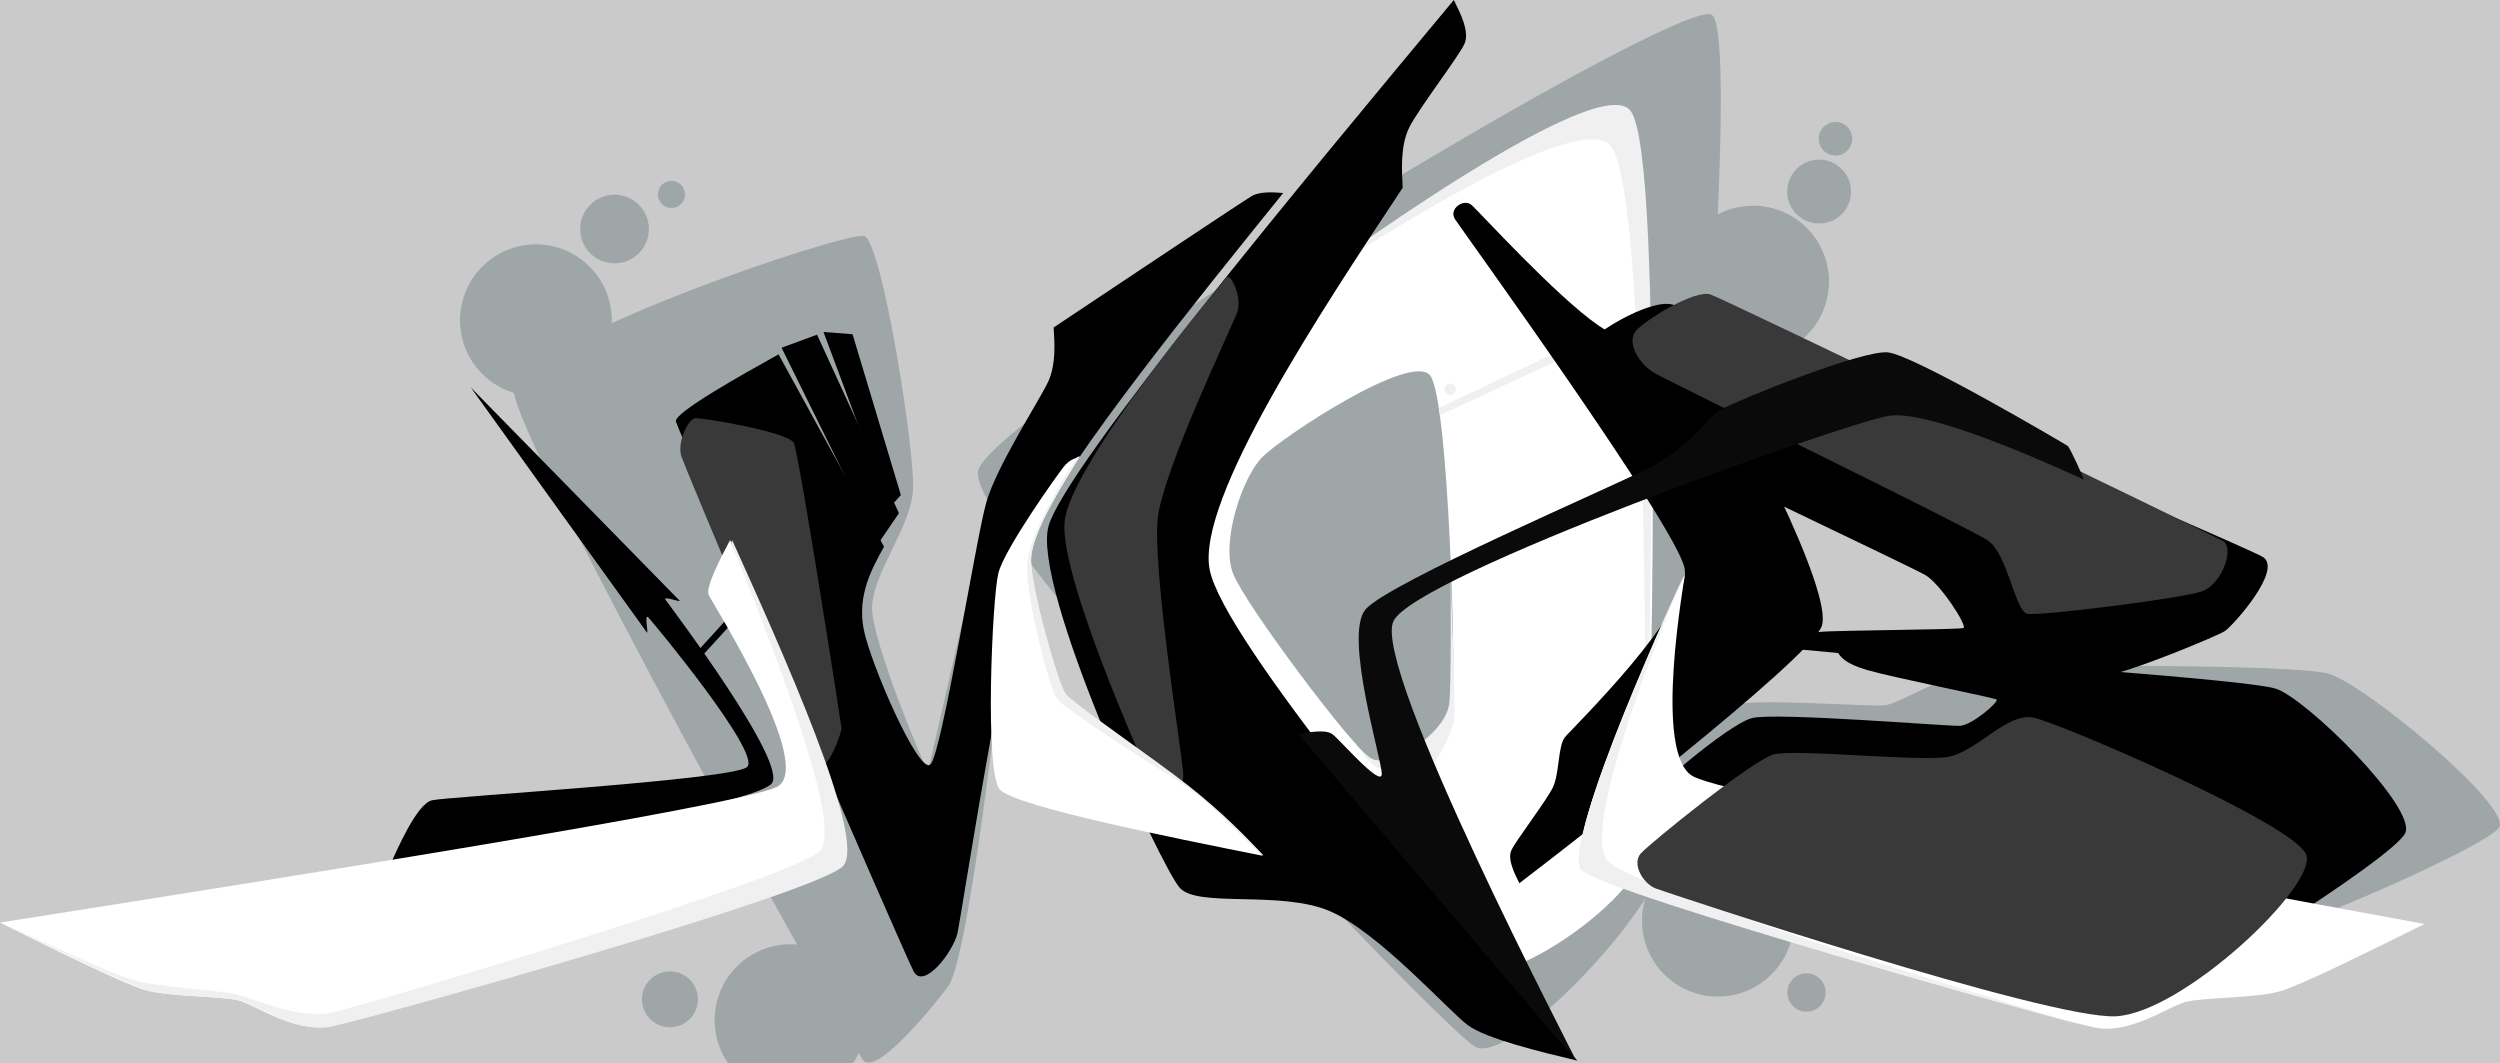
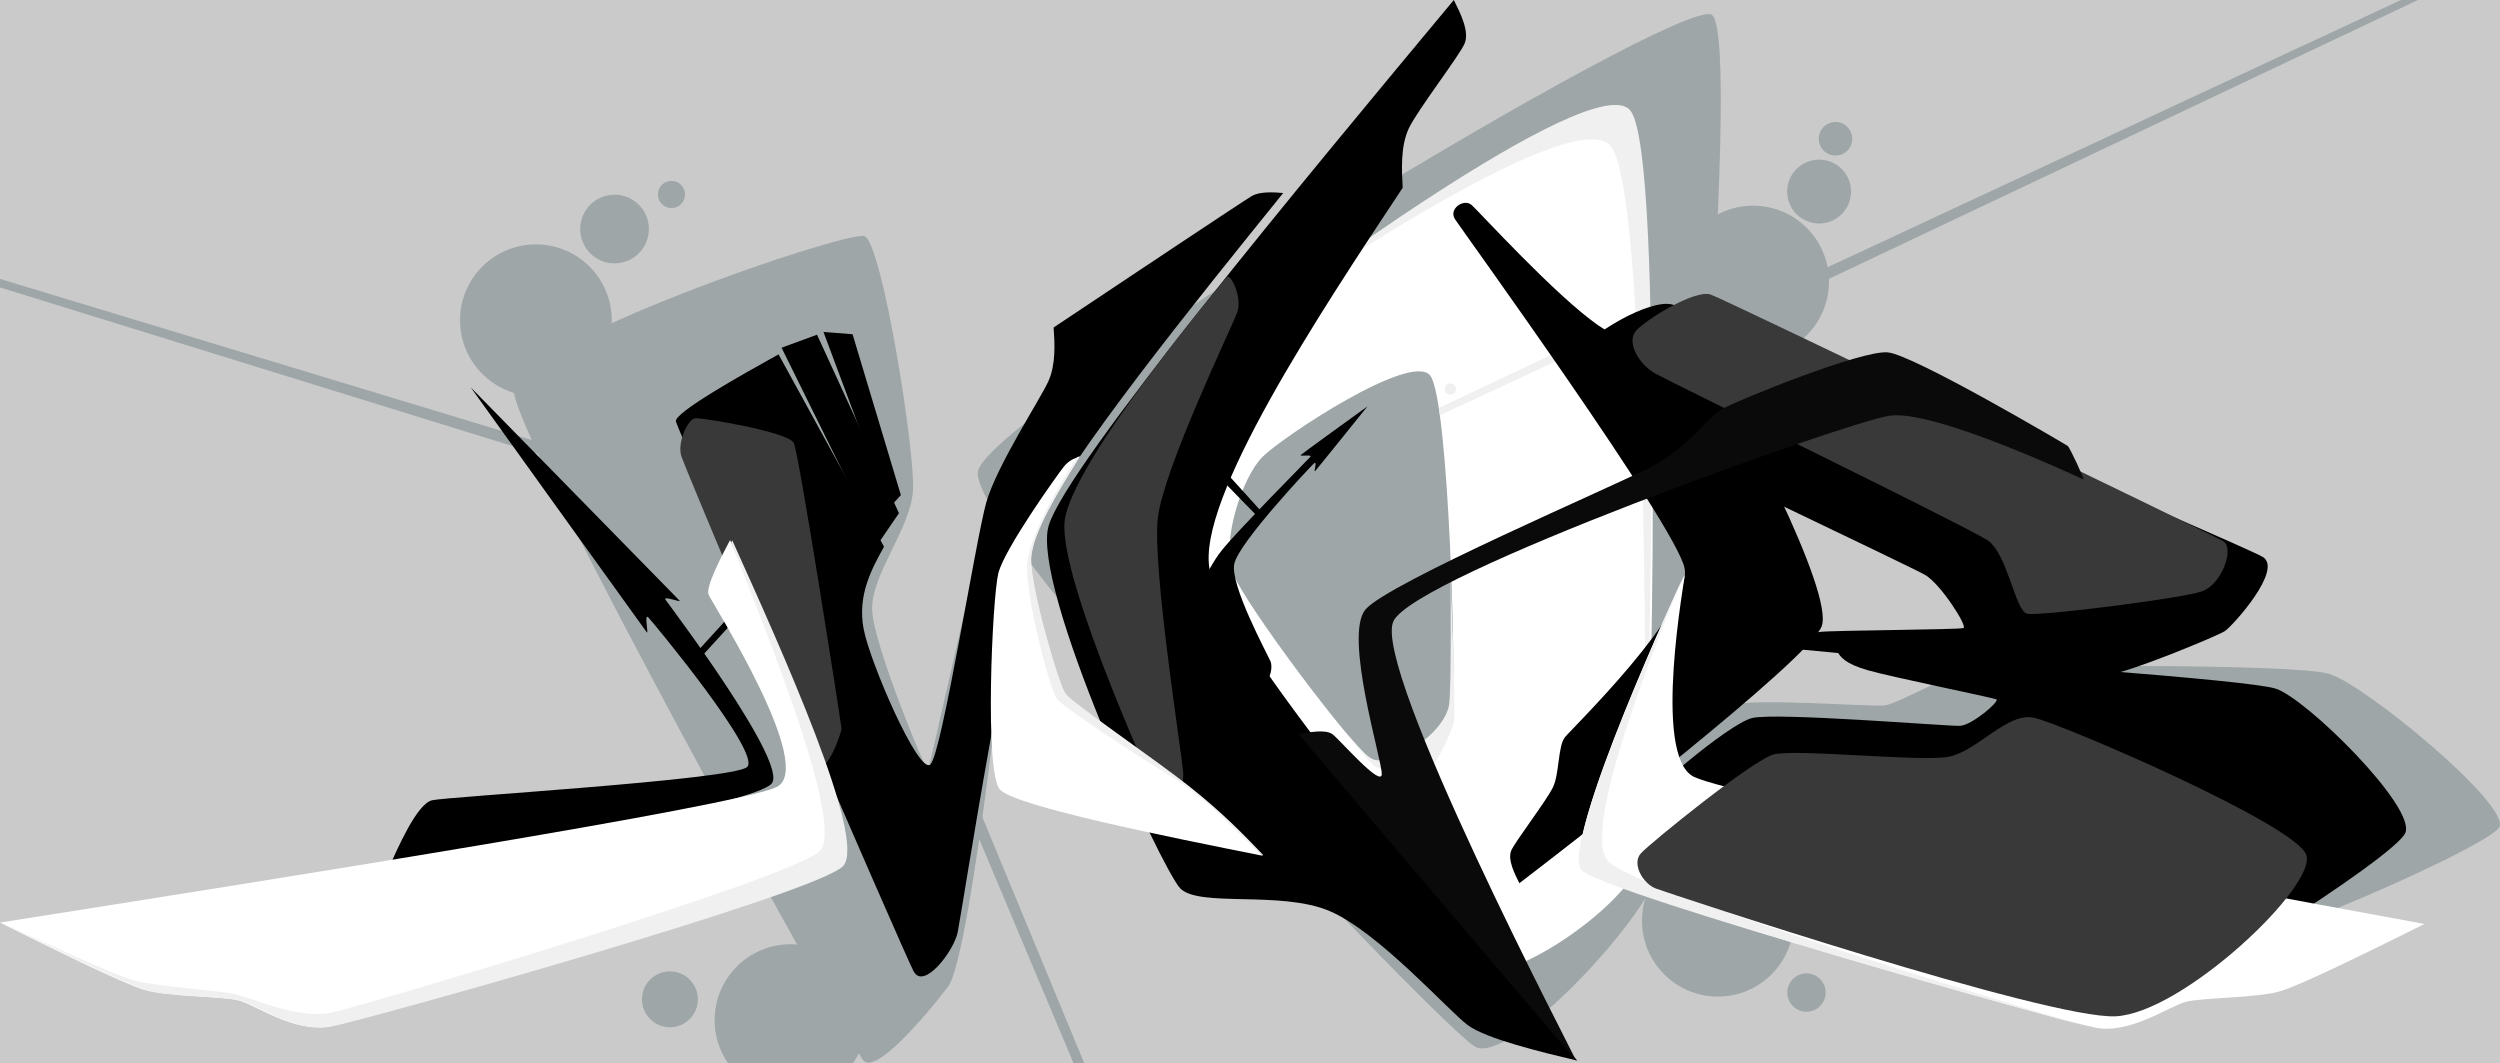
<svg xmlns="http://www.w3.org/2000/svg" width="1098.028" height="466.738" viewBox="0 0 290.52 123.491" version="1.1" id="svg1">
  <defs id="defs1">
    </defs>
  <g id="layer8" style="display:inline" transform="translate(-46.05112,-4.0053)" type="layer">
    <rect style="display:inline;fill:#cacaca;fill-opacity:1;stroke-width:0.383" id="rect58230" width="306.277" height="138.628" x="37.245" y="-3.214" />
  </g>
  <g id="U1_block" type="layer" transform="translate(-46.05112,-4.0053)" style="display:inline">
    <path style="font-variation-settings:normal;opacity:1;vector-effect:none;fill:#9ea6a8;fill-opacity:1;stroke:none;stroke-width:0.265px;stroke-linecap:butt;stroke-linejoin:miter;stroke-miterlimit:4;stroke-dasharray:none;stroke-dashoffset:0;stroke-opacity:1;-inkscape-stroke:none;stop-color:#000000;stop-opacity:1" d="m 149.898,126.861 c -1.379,-1.665 -40.66,-72.382 -40.609,-77.86 0.051,-5.477 38.697,-18.611 40.74,-17.925 2.043,0.686 5.943,25.197 5.645,29.581 -0.297,4.384 -4.796,9.702 -4.749,13.722 0.047,4.02 6.31,18.946 6.474,18.81 0.163,-0.136 6.516,-28.798 7.271,-30.902 0.755,-2.105 2.82,1.886 2.672,5.072 -0.147,3.186 -4.813,47.268 -7.586,50.919 -2.773,3.651 -8.479,10.247 -9.859,8.582 z" id="path46" transform="translate(-3.526875,0.3712495)" />
    <path style="font-variation-settings:normal;opacity:1;vector-effect:none;fill:#9ea6a8;fill-opacity:1;stroke:none;stroke-width:0.265px;stroke-linecap:butt;stroke-linejoin:miter;stroke-miterlimit:4;stroke-dasharray:none;stroke-dashoffset:0;stroke-opacity:1;-inkscape-stroke:none;stop-color:#000000;stop-opacity:1" d="m 159.711,58.713 c 1.55,-6.775 81.379,-55.183 85.247,-52.995 3.868,2.188 -3.941,91.238 -5.504,98.072 -1.564,6.835 -18.053,24.074 -21.984,21.85 -3.931,-2.224 -59.308,-60.153 -57.758,-66.927 z" id="path47" />
    <path style="font-variation-settings:normal;opacity:1;vector-effect:none;fill:#9ea6a8;fill-opacity:1;stroke:none;stroke-width:0.265px;stroke-linecap:butt;stroke-linejoin:miter;stroke-miterlimit:4;stroke-dasharray:none;stroke-dashoffset:0;stroke-opacity:1;-inkscape-stroke:none;stop-color:#000000;stop-opacity:1" d="m 246.933,86.029 c -2.41,1.009 -18.815,15.236 -16.52,16.957 2.295,1.721 52.574,14.53 62.288,14.278 9.714,-0.252 42.317,-14.654 43.782,-17.119 1.465,-2.465 -15.696,-16.696 -19.832,-17.85 -4.136,-1.154 -35.59,-1.022 -39.968,-0.58 -4.378,0.443 -9.858,4.026 -11.557,4.251 -1.699,0.226 -15.783,-0.947 -18.193,0.062 z" id="path49" />
    <circle style="fill:#9ea6a8;fill-opacity:1;stroke-width:0.169;stroke-dasharray:0.506, 0.506" id="path57" cx="108.328" cy="41.223" r="8.817" />
    <circle style="display:inline;fill:#9ea6a8;fill-opacity:1;stroke-width:0.169;stroke-dasharray:0.506, 0.506" id="path57-7" cx="249.777" cy="36.725" r="8.817" />
    <circle style="display:inline;fill:#9ea6a8;fill-opacity:1;stroke-width:0.169;stroke-dasharray:0.506, 0.506" id="path57-7-7" cx="245.683" cy="111" r="8.817" />
    <circle style="display:inline;fill:#9ea6a8;fill-opacity:1;stroke-width:0.043;stroke-dasharray:0.128, 0.128" id="path57-7-7-0" cx="255.978" cy="119.346" r="2.228" />
    <circle style="display:inline;fill:#9ea6a8;fill-opacity:1;stroke-width:0.071;stroke-dasharray:0.213, 0.213" id="path57-7-9" cx="257.446" cy="26.266" r="3.712" />
    <circle style="display:inline;fill:#9ea6a8;fill-opacity:1;stroke-width:0.037;stroke-dasharray:0.112, 0.112" id="path57-7-9-5" cx="259.351" cy="20.131" r="1.949" />
    <circle style="display:inline;fill:#9ea6a8;fill-opacity:1;stroke-width:0.169;stroke-dasharray:0.506, 0.506" id="path57-3" cx="137.914" cy="122.554" r="8.817" />
    <circle style="display:inline;fill:#9ea6a8;fill-opacity:1;stroke-width:0.062;stroke-dasharray:0.186, 0.186" id="path57-3-1" cx="123.902" cy="120.132" r="3.248" />
    <circle style="display:inline;fill:#9ea6a8;fill-opacity:1;stroke-width:0.076;stroke-dasharray:0.229, 0.229" id="path57-4" cx="117.464" cy="30.62" r="3.991" />
    <circle style="display:inline;fill:#9ea6a8;fill-opacity:1;stroke-width:0.03;stroke-dasharray:0.091, 0.091" id="path57-4-6" cx="124.081" cy="26.603" r="1.578" />
+     <path style="font-variation-settings:normal;opacity:1;vector-effect:none;fill:#9ea6a8;fill-opacity:1;stroke:none;stroke-width:0.265px;stroke-linecap:butt;stroke-linejoin:miter;stroke-miterlimit:4;stroke-dasharray:none;stroke-dashoffset:0;stroke-opacity:1;-inkscape-stroke:none;stop-color:#000000;stop-opacity:1" d="m 112.467,57.296 -1.838,-1.313 -193.21,-58.54 -0.016,0.148 194.703,60.263 z" id="path58" />
+     <path style="font-variation-settings:normal;display:inline;vector-effect:none;fill:#9ea6a8;fill-opacity:1;stroke:none;stroke-width:0.265px;stroke-linecap:butt;stroke-linejoin:miter;stroke-miterlimit:4;stroke-dasharray:none;stroke-dashoffset:0;stroke-opacity:1;-inkscape-stroke:none;stop-color:#000000" d="m 246.67,41.247 2.243,-0.261 182.473,-86.376 -0.087,-0.12 -184.736,86.102 z" id="path58-8" />
+     <path style="font-variation-settings:normal;display:inline;vector-effect:none;fill:#9ea6a8;fill-opacity:1;stroke:none;stroke-width:0.265px;stroke-linecap:butt;stroke-linejoin:miter;stroke-miterlimit:4;stroke-dasharray:none;stroke-dashoffset:0;stroke-opacity:1;-inkscape-stroke:none;stop-color:#000000" d="m 157.64,94.422 0.163,2.252 78.326,186.07 0.124,-0.082 -77.953,-188.319 z" id="path58-8-1" />
  </g>
  <g id="O_block" style="display:inline" type="layer" transform="translate(-46.05112,-4.0053)">
    <path id="path16" style="font-variation-settings:normal;opacity:1;vector-effect:none;fill:#ffffff;fill-opacity:1;stroke:none;stroke-width:0.265px;stroke-linecap:butt;stroke-linejoin:miter;stroke-miterlimit:4;stroke-dasharray:none;stroke-dashoffset:0;stroke-opacity:1;-inkscape-stroke:none;stop-color:#000000;stop-opacity:1" d="m 110.204,33.552 c -1.986,-2.545 -19.681,10.428 -21.179,11.779 -1.499,1.351 -5.44,7.719 -3.904,11.454 1.536,3.734 15.571,21.904 17.02,22.934 1.449,1.029 8.366,-3.566 8.848,-6.233 0.482,-2.667 1.201,-37.388 -0.785,-39.932 z M 99.422,47.486 c 1.019,1.313 1.42,16.705 1.206,18.123 -0.214,1.418 -3.311,3.504 -4.401,2.761 -1.09,-0.743 -6.818,-8.37 -7.514,-10.096 -0.696,-1.727 0.503,-5.275 1.582,-6.36 1.079,-1.085 8.108,-5.741 9.127,-4.428 z" transform="matrix(2.13755,0,0,2.13755,-0.2658741,-53.85453)" />
    <path style="font-variation-settings:normal;opacity:1;vector-effect:none;fill:#f0f0f0;fill-opacity:1;stroke:none;stroke-width:0.265px;stroke-linecap:butt;stroke-linejoin:miter;stroke-miterlimit:4;stroke-dasharray:none;stroke-dashoffset:0;stroke-opacity:1;-inkscape-stroke:none;stop-color:#000000;stop-opacity:1" d="m 192.869,40.484 c -0.012,0.022 35.96,-25.102 40.409,-19.455 4.449,5.647 3.975,75.822 3.987,75.8 0.012,-0.022 2.47,-74.62 -1.744,-79.969 -4.214,-5.348 -42.64,23.602 -42.652,23.624 z" id="path4" />
    <path style="font-variation-settings:normal;display:inline;vector-effect:none;fill:#f0f0f0;fill-opacity:1;stroke:none;stroke-width:0.265px;stroke-linecap:butt;stroke-linejoin:miter;stroke-miterlimit:4;stroke-dasharray:none;stroke-dashoffset:0;stroke-opacity:1;-inkscape-stroke:none;stop-color:#000000" d="m 202.726,89.398 c 0.965,1.182 2.257,2.765 3.164,2.985 0.907,0.22 2.837,-0.339 4.765,-1.588 1.928,-1.25 3.549,-3.101 3.851,-4.778 0.302,-1.676 0.172,-14.877 0.177,-14.865 0.005,0.013 0.593,14.904 0.437,16.414 -0.155,1.51 -2.153,5.586 -3.291,6.188 -1.138,0.602 -5.215,-0.217 -5.859,-0.574 -0.644,-0.357 -2.242,-2.462 -3.244,-3.783 z" id="path51-1" transform="translate(-0.06686093,-0.07346008)" />
    <path style="font-variation-settings:normal;opacity:1;vector-effect:none;fill:#f0f0f0;fill-opacity:1;stroke:none;stroke-width:0.265px;stroke-linecap:butt;stroke-linejoin:miter;stroke-miterlimit:4;stroke-dasharray:none;stroke-dashoffset:0;stroke-opacity:1;-inkscape-stroke:none;stop-color:#000000;stop-opacity:1" d="m 213.276,51.409 22.113,-10.465 0.093,1.021 L 213.376,52.268 Z" id="path52" />
    <circle style="fill:#f0f0f0;fill-opacity:1;stroke-width:0.171;stroke-dasharray:0.512, 0.512" id="path53" cx="214.585" cy="49.223" r="0.656" />
  </g>
  <g id="M1_block" style="display:inline" type="layer" transform="translate(-46.05112,-4.0053)">
    <path style="font-variation-settings:normal;opacity:1;vector-effect:none;fill:#000000;fill-opacity:1;stroke:none;stroke-width:0.265px;stroke-linecap:butt;stroke-linejoin:miter;stroke-miterlimit:4;stroke-dasharray:none;stroke-dashoffset:0;stroke-opacity:1;-inkscape-stroke:none;stop-color:#000000;stop-opacity:1" d="m 46.25,43.372 c 0.124,0.555 14.45,33.707 15.09,34.902 0.639,1.195 2.534,-1.257 2.792,-2.472 0.258,-1.215 3.412,-21.817 5.163,-25.862 1.751,-4.045 9.984,-14.238 15.497,-21.063 -0.525,-0.044 -1.459,-0.122 -1.996,0.193 -0.537,0.315 -8.242,5.451 -12.573,8.339 0.066,0.984 0.154,2.31 -0.324,3.394 -0.478,1.084 -3.284,5.371 -3.949,7.709 -0.665,2.339 -2.819,15.951 -3.547,16.631 -0.728,0.679 -3.832,-6.451 -4.238,-8.605 -0.406,-2.154 0.529,-3.837 1.295,-5.215 -2.231,-4.069 -4.463,-8.138 -6.694,-12.207 -2.275,1.269 -6.639,3.702 -6.515,4.257 z" id="path11" transform="matrix(1.831129,0,0,1.831129,39.90334,-26.44234)" />
    <path style="font-variation-settings:normal;opacity:1;vector-effect:none;fill:#000000;fill-opacity:1;stroke:none;stroke-width:0.484px;stroke-linecap:butt;stroke-linejoin:miter;stroke-miterlimit:4;stroke-dasharray:none;stroke-dashoffset:0;stroke-opacity:1;-inkscape-stroke:none;stop-color:#000000;stop-opacity:1" d="m 136.875,44.412 11.235,22.755 2.407,-3.524 -9.522,-20.743 z" id="path22" />
    <path style="font-variation-settings:normal;vector-effect:none;fill:#000000;fill-opacity:1;stroke:none;stroke-width:0.484px;stroke-linecap:butt;stroke-linejoin:miter;stroke-miterlimit:4;stroke-dasharray:none;stroke-dashoffset:0;stroke-opacity:1;-inkscape-stroke:none;stop-color:#000000" d="m 141.748,42.585 7.634,20.455 1.357,-1.507 -5.614,-18.689 z" id="path22-2" />
  </g>
  <g id="M3_block" style="display:inline" type="layer" transform="translate(-46.05112,-4.0053)">
    <path style="font-variation-settings:normal;opacity:1;vector-effect:none;fill:#000000;fill-opacity:1;stroke:none;stroke-width:0.265px;stroke-linecap:butt;stroke-linejoin:miter;stroke-miterlimit:4;stroke-dasharray:none;stroke-dashoffset:0;stroke-opacity:1;-inkscape-stroke:none;stop-color:#000000;stop-opacity:1" d="M 75.329,37.455 C 68.472,50.524 57.491,71.457 57.173,75.453 c -0.318,3.996 11.557,19.783 12.971,20.756 1.414,0.973 6.286,-1.214 9.593,-0.566 3.307,0.648 8.719,4.626 10.073,5.239 1.354,0.613 4.943,0.697 7.274,0.751 C 86.158,93.131 69.545,80.205 67.753,76.061 65.96,71.918 71.203,58.568 74.651,49.788 74.347,48.668 73.958,47.238 74.245,46.007 c 0.286,-1.231 2.192,-5.202 2.335,-6.01 0.143,-0.808 -0.684,-1.837 -1.251,-2.542 z" id="path2" transform="matrix(1.790544,0.3833877,-0.3833877,1.790544,94.47503,-91.93924)" />
    <path style="font-variation-settings:normal;opacity:1;vector-effect:none;fill:#000000;fill-opacity:1;stroke:none;stroke-width:0.265px;stroke-linecap:butt;stroke-linejoin:miter;stroke-miterlimit:4;stroke-dasharray:none;stroke-dashoffset:0;stroke-opacity:1;-inkscape-stroke:none;stop-color:#000000;stop-opacity:1" d="m 27.937,71.93 c 0.681,-1.547 1.887,-4.288 2.838,-4.515 0.952,-0.228 19.012,-1.286 19.99,-2.106 0.977,-0.82 -5.952,-9.168 -6.257,-9.493 -0.305,-0.325 0.04,1.126 -0.106,0.937 -0.146,-0.189 -7.398,-10.285 -11.174,-15.544 4.475,4.566 13.113,13.382 13.254,13.534 0.14,0.152 -1.081,-0.338 -0.888,-0.054 0.193,0.284 7.909,10.483 6.716,11.687 -1.193,1.204 -15.418,3.873 -24.372,5.553 z" id="path23" transform="matrix(1.831129,0,0,1.831129,39.90334,-26.44234)" />
    <path style="font-variation-settings:normal;opacity:1;vector-effect:none;fill:#000000;fill-opacity:1;stroke:none;stroke-width:0.484px;stroke-linecap:butt;stroke-linejoin:miter;stroke-miterlimit:4;stroke-dasharray:none;stroke-dashoffset:0;stroke-opacity:1;-inkscape-stroke:none;stop-color:#000000;stop-opacity:1" d="m 127.174,79.607 6.203,-6.798 0.34,0.765 -6.288,6.883 z" id="path24" />
+     <path style="font-variation-settings:normal;display:inline;vector-effect:none;fill:#000000;fill-opacity:1;stroke:none;stroke-width:0.265px;stroke-linecap:butt;stroke-linejoin:miter;stroke-miterlimit:4;stroke-dasharray:none;stroke-dashoffset:0;stroke-opacity:1;-inkscape-stroke:none;stop-color:#000000" d="m 193.422,82.974 c 0.007,-0.015 0.635,-1.264 0.26,-2.137 -0.375,-0.873 -4.716,-8.854 -4.197,-11.311 0.519,-2.457 8.736,-11.172 9.233,-11.645 0.497,-0.473 -0.07,1.107 0.16,0.865 0.229,-0.242 3.958,-4.878 6.079,-7.516 -2.736,1.979 -7.427,5.371 -7.723,5.632 -0.295,0.261 1.394,-0.12 1.075,0.249 -0.318,0.369 -8.443,8.535 -10.323,10.906 -1.88,2.371 -3.256,6.321 -3.188,6.461 0.068,0.141 8.443,8.338 8.531,8.423 0.087,0.085 0.087,0.085 0.095,0.071 z" id="path59" />
+     <path style="font-variation-settings:normal;opacity:1;vector-effect:none;fill:#000000;fill-opacity:1;stroke:none;stroke-width:0.265px;stroke-linecap:butt;stroke-linejoin:miter;stroke-miterlimit:4;stroke-dasharray:none;stroke-dashoffset:0;stroke-opacity:1;-inkscape-stroke:none;stop-color:#000000;stop-opacity:1" d="m 192.534,64.383 v 0 l -5.119,-5.25 h 1.313 l 3.806,4.2 z" id="path60" />
  </g>
  <g id="M4_block" style="display:inline" type="layer" transform="translate(-46.05112,-4.0053)">
    <path style="font-variation-settings:normal;opacity:1;vector-effect:none;fill:#393939;fill-opacity:1;stroke:none;stroke-width:0.265px;stroke-linecap:butt;stroke-linejoin:miter;stroke-miterlimit:4;stroke-dasharray:none;stroke-dashoffset:0;stroke-opacity:1;-inkscape-stroke:none;stop-color:#000000;stop-opacity:1" d="m 189.288,38.045 c -0.445,0.438 -18.102,21.528 -18.859,28.346 -0.757,6.817 11.056,32.616 11.673,33.677 0.617,1.061 2.296,-2.14 2.094,-4.557 -0.202,-2.418 -3.606,-23.803 -2.939,-29.494 0.667,-5.691 8.596,-22.149 9.223,-23.868 0.627,-1.72 -0.747,-4.541 -1.192,-4.103 z" id="path43" transform="translate(-0.6562835,-1.837594)" />
    <path style="font-variation-settings:normal;opacity:1;vector-effect:none;fill:#393939;fill-opacity:1;stroke:none;stroke-width:0.265px;stroke-linecap:butt;stroke-linejoin:miter;stroke-miterlimit:4;stroke-dasharray:none;stroke-dashoffset:0;stroke-opacity:1;-inkscape-stroke:none;stop-color:#000000;stop-opacity:1" d="m 125.245,57.077 c 0.562,1.611 13.772,33.151 15.189,35.581 1.417,2.43 3.441,-3.588 3.412,-4.006 -0.029,-0.418 -4.925,-31.88 -5.548,-33.169 -0.623,-1.288 -10.641,-2.953 -11.467,-2.872 -0.825,0.081 -2.147,2.854 -1.585,4.465 z" id="path44" />
  </g>
  <g id="M2_block" style="display:inline" type="layer" transform="translate(-46.05112,-4.0053)">
    <path style="font-variation-settings:normal;opacity:1;vector-effect:none;fill:#ffffff;fill-opacity:1;stroke:none;stroke-width:0.265px;stroke-linecap:butt;stroke-linejoin:miter;stroke-miterlimit:4;stroke-dasharray:none;stroke-dashoffset:0;stroke-opacity:1;-inkscape-stroke:none;stop-color:#000000;stop-opacity:1" d="M 26.016,101.083 C 36.441,86.626 53.655,62.754 54.612,60.047 55.569,57.34 43.407,54.709 42.912,54.502 c -0.495,-0.206 -1.144,-2.269 -1.502,-3.407 7.28,2.72 19.45,7.268 19.626,9.543 0.176,2.275 -14.412,28.438 -15.654,30.276 -1.243,1.838 -4.226,2.336 -5.18,2.892 -0.954,0.556 -3.377,3.063 -4.707,3.784 -1.33,0.721 -6.134,2.355 -9.479,3.494 z" id="path1" transform="matrix(1.289512,1.300073,-1.300073,1.289512,143.9193,-52.95617)" />
    <path id="path1-1" style="font-variation-settings:normal;display:inline;vector-effect:none;fill:#f0f0f0;fill-opacity:1;stroke:none;stroke-width:0.484px;stroke-linecap:butt;stroke-linejoin:miter;stroke-miterlimit:4;stroke-dasharray:none;stroke-dashoffset:0;stroke-opacity:1;-inkscape-stroke:none;stop-color:#000000" d="m 131.148,66.8 c -0.04,0.075 -0.094,0.181 -0.135,0.26 4.933,12.38 13.029,32.753 10.345,35.803 -2.701,3.071 -52.909,17.989 -56.776,18.814 -3.868,0.825 -9.045,-1.667 -11.225,-2.148 -2.181,-0.481 -9.165,-0.837 -11.913,-1.657 -2.459,-0.734 -9.266,-3.882 -14.846,-6.483 5.779,2.874 13.866,6.888 16.477,7.676 2.652,0.8 9.035,0.717 10.988,1.24 1.953,0.523 6.447,3.76 10.439,3.005 3.992,-0.755 56.816,-15.527 59.547,-18.689 2.732,-3.162 -7.05,-24.848 -12.901,-37.821 z" />
    <path style="font-variation-settings:normal;vector-effect:none;fill:#ffffff;fill-opacity:1;stroke:none;stroke-width:0.265px;stroke-linecap:butt;stroke-linejoin:miter;stroke-miterlimit:4;stroke-dasharray:none;stroke-dashoffset:0;stroke-opacity:1;-inkscape-stroke:none;stop-color:#000000" d="m 52.588,46.496 c 1.26,2.024 2.967,4.766 3.091,6.4 0.124,1.635 -1.732,8.086 -2.183,8.681 -0.452,0.596 -5.683,4.162 -7.814,5.848 -2.131,1.685 -3.429,3.035 -4.727,4.385 5.917,-1.181 15.702,-3.136 16.687,-4.205 0.985,-1.07 0.488,-12.17 0.099,-13.73 -0.389,-1.559 -3.796,-6.316 -4.157,-6.764 -0.361,-0.449 -0.752,-0.551 -0.996,-0.615 z" id="path13-3" transform="matrix(-1.831129,0,0,1.831129,267.7984,-28.03671)" />
    <path id="path13-3-2-8" style="font-variation-settings:normal;display:inline;vector-effect:none;fill:#f0f0f0;fill-opacity:1;stroke:none;stroke-width:0.484px;stroke-linecap:butt;stroke-linejoin:miter;stroke-miterlimit:4;stroke-dasharray:none;stroke-dashoffset:0;stroke-opacity:1;-inkscape-stroke:none;stop-color:#000000" d="m 171.558,57.025 c -0.1,0.026 -0.218,0.059 -0.342,0.099 -2.497,3.852 -5.193,8.753 -5.742,11.907 -0.566,3.253 2.571,15.064 3.372,16.155 0.801,1.09 9.11,6.464 13.569,9.225 4.326,2.679 7.483,6.566 10.27,8.934 0.052,0.01 0.123,0.025 0.175,0.035 -2.376,-2.472 -4.753,-4.944 -8.655,-8.03 -3.902,-3.086 -13.482,-9.617 -14.309,-10.708 -0.827,-1.09 -4.225,-12.903 -3.998,-15.896 0.227,-2.993 3.353,-8.014 5.661,-11.72 z" />
  </g>
  <g id="B1_block" style="display:inline" type="layer" transform="translate(-46.05112,-4.0053)">
    <path style="font-variation-settings:normal;opacity:1;vector-effect:none;fill:#000000;fill-opacity:1;stroke:none;stroke-width:0.265px;stroke-linecap:butt;stroke-linejoin:miter;stroke-miterlimit:4;stroke-dasharray:none;stroke-dashoffset:0;stroke-opacity:1;-inkscape-stroke:none;stop-color:#000000;stop-opacity:1" d="m 107.601,32.313 c 1.482,0.451 36.091,15.217 37.424,16.004 1.333,0.787 -1.905,4.385 -2.4,4.711 -0.495,0.326 -6.382,2.756 -7.582,2.804 -1.199,0.048 -18.943,-1.579 -19.295,-1.634 -0.351,-0.055 0.276,-1.019 1.176,-1.12 0.9,-0.102 8.841,-0.139 9.114,-0.246 0.273,-0.108 -1.459,-2.806 -2.43,-3.367 -0.971,-0.56 -17.016,-8.135 -17.883,-8.687 -0.867,-0.552 -3.89,-4.889 -3.782,-5.635 0.108,-0.746 4.174,-3.281 5.657,-2.829 z" id="path3" transform="matrix(1.831129,0,0,1.831129,43.43109,-19.75591)" />
    <path style="font-variation-settings:normal;vector-effect:none;fill:#000000;fill-opacity:1;stroke:none;stroke-width:0.265px;stroke-linecap:butt;stroke-linejoin:miter;stroke-miterlimit:4;stroke-dasharray:none;stroke-dashoffset:0;stroke-opacity:1;-inkscape-stroke:none;stop-color:#000000" d="m 75.404,49.465 c -1.388,1.636 -18.578,21.905 -19.061,24.954 -0.483,3.049 11.368,17.178 12.838,18.247 1.471,1.069 6.903,1.012 10.939,2.685 4.036,1.673 11.865,7.289 12.627,7.72 0.761,0.431 1.873,-0.726 1.119,-1.475 -0.754,-0.749 -23.665,-21.405 -25.149,-24.77 -1.485,-3.365 6.47,-15.274 6.893,-16.116 0.424,-0.842 -0.189,-3.098 0.098,-4.328 0.286,-1.231 2.192,-5.202 2.335,-6.01 0.143,-0.808 -0.684,-1.837 -1.251,-2.542 0,10e-7 0,3e-6 -1.388,1.636 z" id="path2-3" transform="matrix(-1.343608,-0.2876908,0.2876908,-1.343608,312.031,192.9997)" />
  </g>
  <g id="B3_block" style="display:inline" type="layer" transform="translate(-46.05112,-4.0053)">
    <path style="font-variation-settings:normal;display:inline;vector-effect:none;fill:#000000;fill-opacity:1;stroke:none;stroke-width:0.265px;stroke-linecap:butt;stroke-linejoin:miter;stroke-miterlimit:4;stroke-dasharray:none;stroke-dashoffset:0;stroke-opacity:1;-inkscape-stroke:none;stop-color:#000000" d="m 259.533,79.693 c 17.567,1.217 47.424,3.286 50.928,4.324 3.504,1.038 16.45,13.845 15.1,16.795 -1.35,2.95 -28.367,20.014 -32.205,20.255 -3.837,0.242 -54.064,-14.56 -54.657,-14.803 -0.593,-0.242 -3.288,-6.614 -2.465,-8.138 0.823,-1.523 10.645,-9.993 13.429,-10.678 2.784,-0.686 22.709,0.963 24.135,0.906 1.426,-0.056 4.665,-2.873 4.256,-3.075 -0.409,-0.202 -12.323,-2.619 -14.988,-3.398 -2.665,-0.779 -3.132,-1.537 -3.532,-2.189 z" id="path33" />
  </g>
  <g id="B2_block" style="display:inline" type="layer" transform="translate(-46.05112,-4.0053)">
    <path style="font-variation-settings:normal;vector-effect:none;fill:#ffffff;fill-opacity:1;stroke:none;stroke-width:0.265px;stroke-linecap:butt;stroke-linejoin:miter;stroke-miterlimit:4;stroke-dasharray:none;stroke-dashoffset:0;stroke-opacity:1;-inkscape-stroke:none;stop-color:#000000" d="M 26.016,101.083 C 35.459,87.265 51.052,64.446 52.035,61.591 53.018,58.735 43.241,52.16 43.364,52.155 c 0.122,-0.005 17.663,6.301 17.755,8.529 0.093,2.229 -14.495,28.391 -15.737,30.229 -1.243,1.838 -4.226,2.336 -5.18,2.892 -0.954,0.556 -3.377,3.063 -4.707,3.784 -1.33,0.721 -6.134,2.355 -9.479,3.494 z" id="path1-2" transform="matrix(-1.289512,1.300073,1.300073,1.289512,229.9259,-52.79483)" />
    <path style="font-variation-settings:normal;display:inline;vector-effect:none;fill:#f0f0f0;fill-opacity:1;stroke:none;stroke-width:0.265px;stroke-linecap:butt;stroke-linejoin:miter;stroke-miterlimit:4;stroke-dasharray:none;stroke-dashoffset:0;stroke-opacity:1;-inkscape-stroke:none;stop-color:#000000" d="m 241.646,71.081 c 0.146,-0.344 0.146,-0.344 -0.015,0.008 -0.162,0.352 -14.284,31.112 -11.747,33.899 2.537,2.787 58.701,18.207 58.716,18.199 0.015,-0.008 -52.053,-15.316 -55.653,-19.27 -3.6,-3.955 8.553,-32.492 8.7,-32.835 z" id="path55-6" transform="translate(-0.06522972,0.1110987)" />
    <path style="font-variation-settings:normal;opacity:1;vector-effect:none;fill:#f0f0f0;fill-opacity:1;stroke:none;stroke-width:0.265px;stroke-linecap:butt;stroke-linejoin:miter;stroke-miterlimit:4;stroke-dasharray:none;stroke-dashoffset:0;stroke-opacity:1;-inkscape-stroke:none;stop-color:#000000;stop-opacity:1" d="m 246.99,108.976 v 0 l 4.78,-12.309 0.655,0.214 -4.299,12.466 z" id="path56" />
  </g>
  <g id="B4_block" style="display:inline" type="layer" transform="translate(-46.05112,-4.0053)">
    <path style="font-variation-settings:normal;opacity:1;vector-effect:none;fill:#393939;fill-opacity:1;stroke:none;stroke-width:0.265px;stroke-linecap:butt;stroke-linejoin:miter;stroke-miterlimit:4;stroke-dasharray:none;stroke-dashoffset:0;stroke-opacity:1;-inkscape-stroke:none;stop-color:#000000;stop-opacity:1" d="m 252.148,91.681 c 2.494,-0.69 16.924,0.865 20.279,0.278 3.355,-0.588 6.846,-5.216 9.97,-4.55 3.125,0.666 30.331,12.353 31.658,15.924 1.327,3.57 -14.325,18.39 -22.141,18.774 -7.816,0.385 -51.921,-14.284 -53.434,-14.847 -1.514,-0.563 -2.837,-2.89 -1.748,-4.088 1.089,-1.198 12.922,-10.8 15.416,-11.49 z" id="path41" />
  </g>
  <g id="B5_block" style="display:inline" type="layer">
    <path style="font-variation-settings:normal;display:inline;opacity:1;vector-effect:none;fill:#393939;fill-opacity:1;stroke:none;stroke-width:0.265px;stroke-linecap:butt;stroke-linejoin:miter;stroke-miterlimit:4;stroke-dasharray:none;stroke-dashoffset:0;stroke-opacity:1;-inkscape-stroke:none;stop-color:#000000;stop-opacity:1" d="m 232.545,44.419 c 0.91,-1.23 6.921,-4.97 8.764,-4.331 1.843,0.639 58.254,27.885 59.576,28.665 1.322,0.78 -0.123,5.042 -2.53,5.85 -2.407,0.808 -18.855,2.893 -20.259,2.578 -1.403,-0.315 -2.274,-6.976 -4.588,-8.525 -2.314,-1.55 -36.414,-18.163 -38.545,-19.342 -2.131,-1.18 -3.329,-3.665 -2.419,-4.895 z" id="path42" transform="translate(-42.52424,-5.86155)" />
  </g>
  <g id="G1_block" style="display:inline" type="layer" transform="translate(-46.05112,-4.0053)">
    <path style="font-variation-settings:normal;opacity:1;vector-effect:none;fill:#0a0a0a;fill-opacity:1;stroke:none;stroke-width:0.265px;stroke-linecap:butt;stroke-linejoin:miter;stroke-miterlimit:4;stroke-dasharray:none;stroke-dashoffset:0;stroke-opacity:1;-inkscape-stroke:none;stop-color:#000000;stop-opacity:1" d="m 196.96,89.331 c 10.859,12.794 32.139,37.867 32.17,37.765 0.03,-0.102 -23.806,-45.618 -21.137,-50.936 2.668,-5.319 52.374,-22.984 57.563,-23.836 5.189,-0.851 22.415,7.338 22.597,7.394 0.182,0.056 -1.582,-3.724 -1.812,-3.888 -0.23,-0.164 -17.887,-10.583 -20.911,-10.877 -3.024,-0.294 -17.506,5.572 -19.353,6.635 -1.847,1.063 -3.598,4.314 -8.122,6.657 -4.524,2.343 -30.694,13.53 -33.235,16.599 -2.541,3.069 1.958,17.532 1.902,19.125 -0.055,1.593 -4.914,-4.052 -5.731,-4.645 -0.817,-0.594 -2.718,-0.227 -3.931,0.007 z" id="path40" />
  </g>
</svg>
